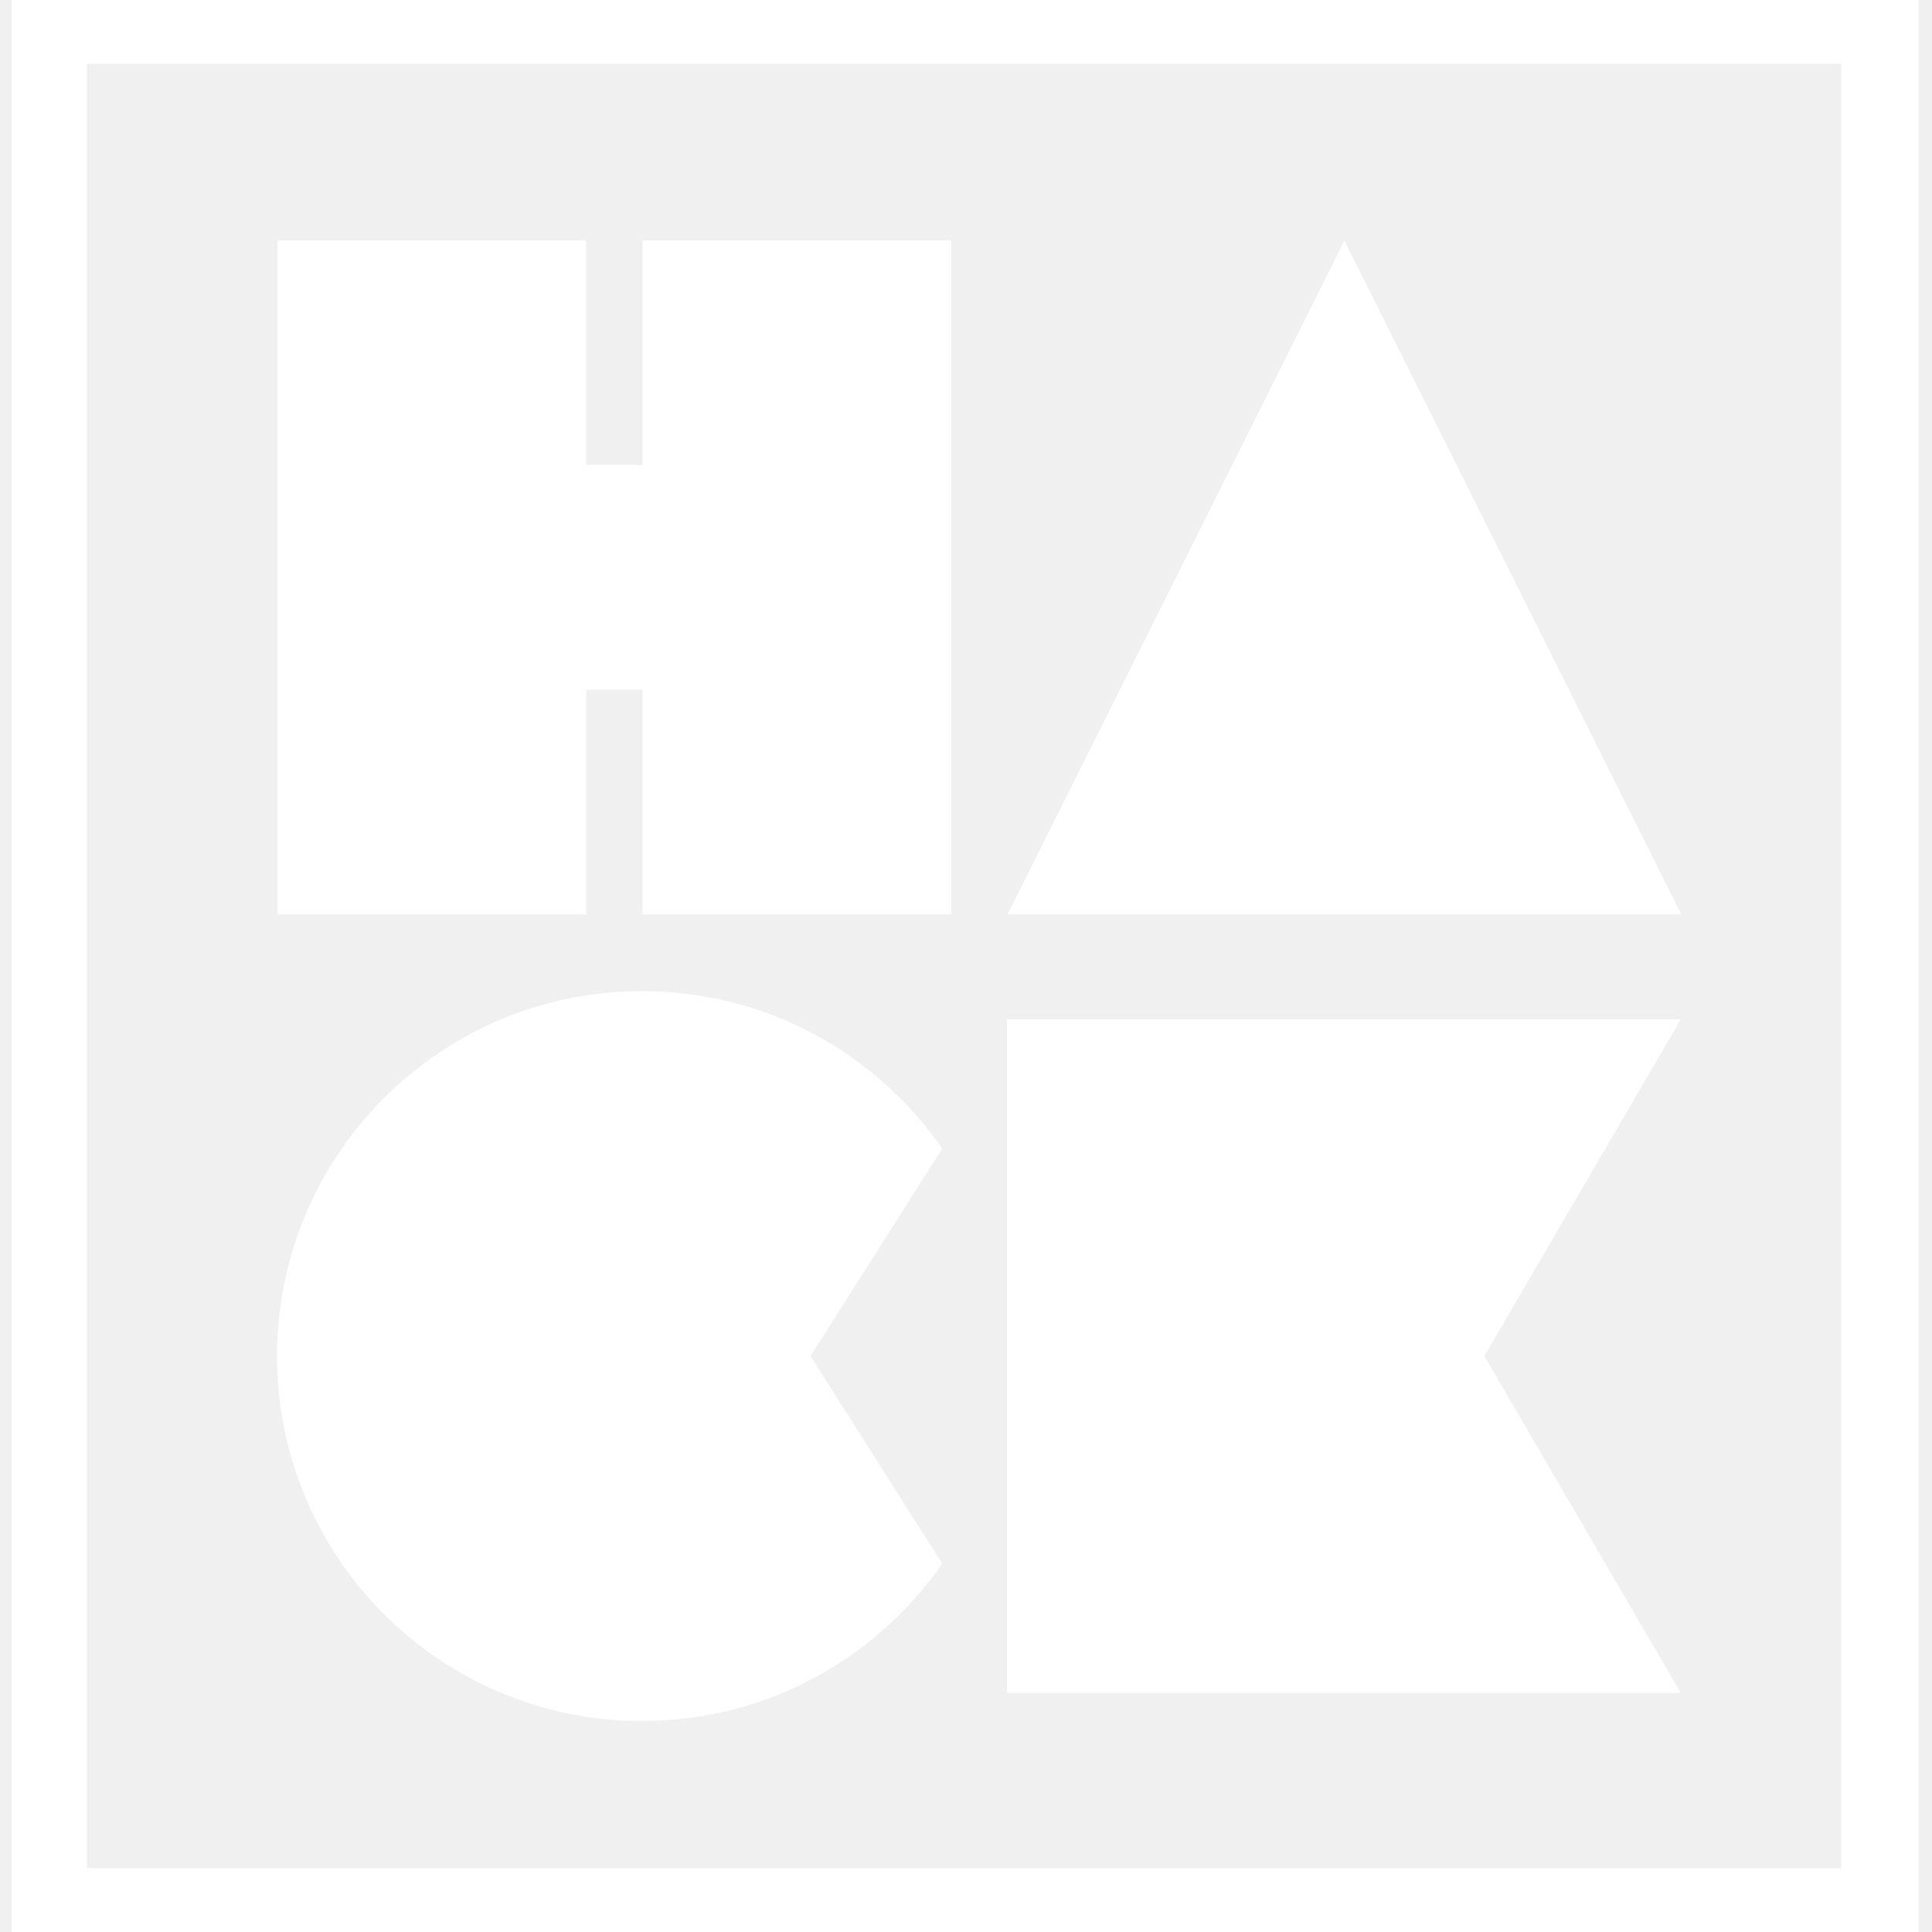
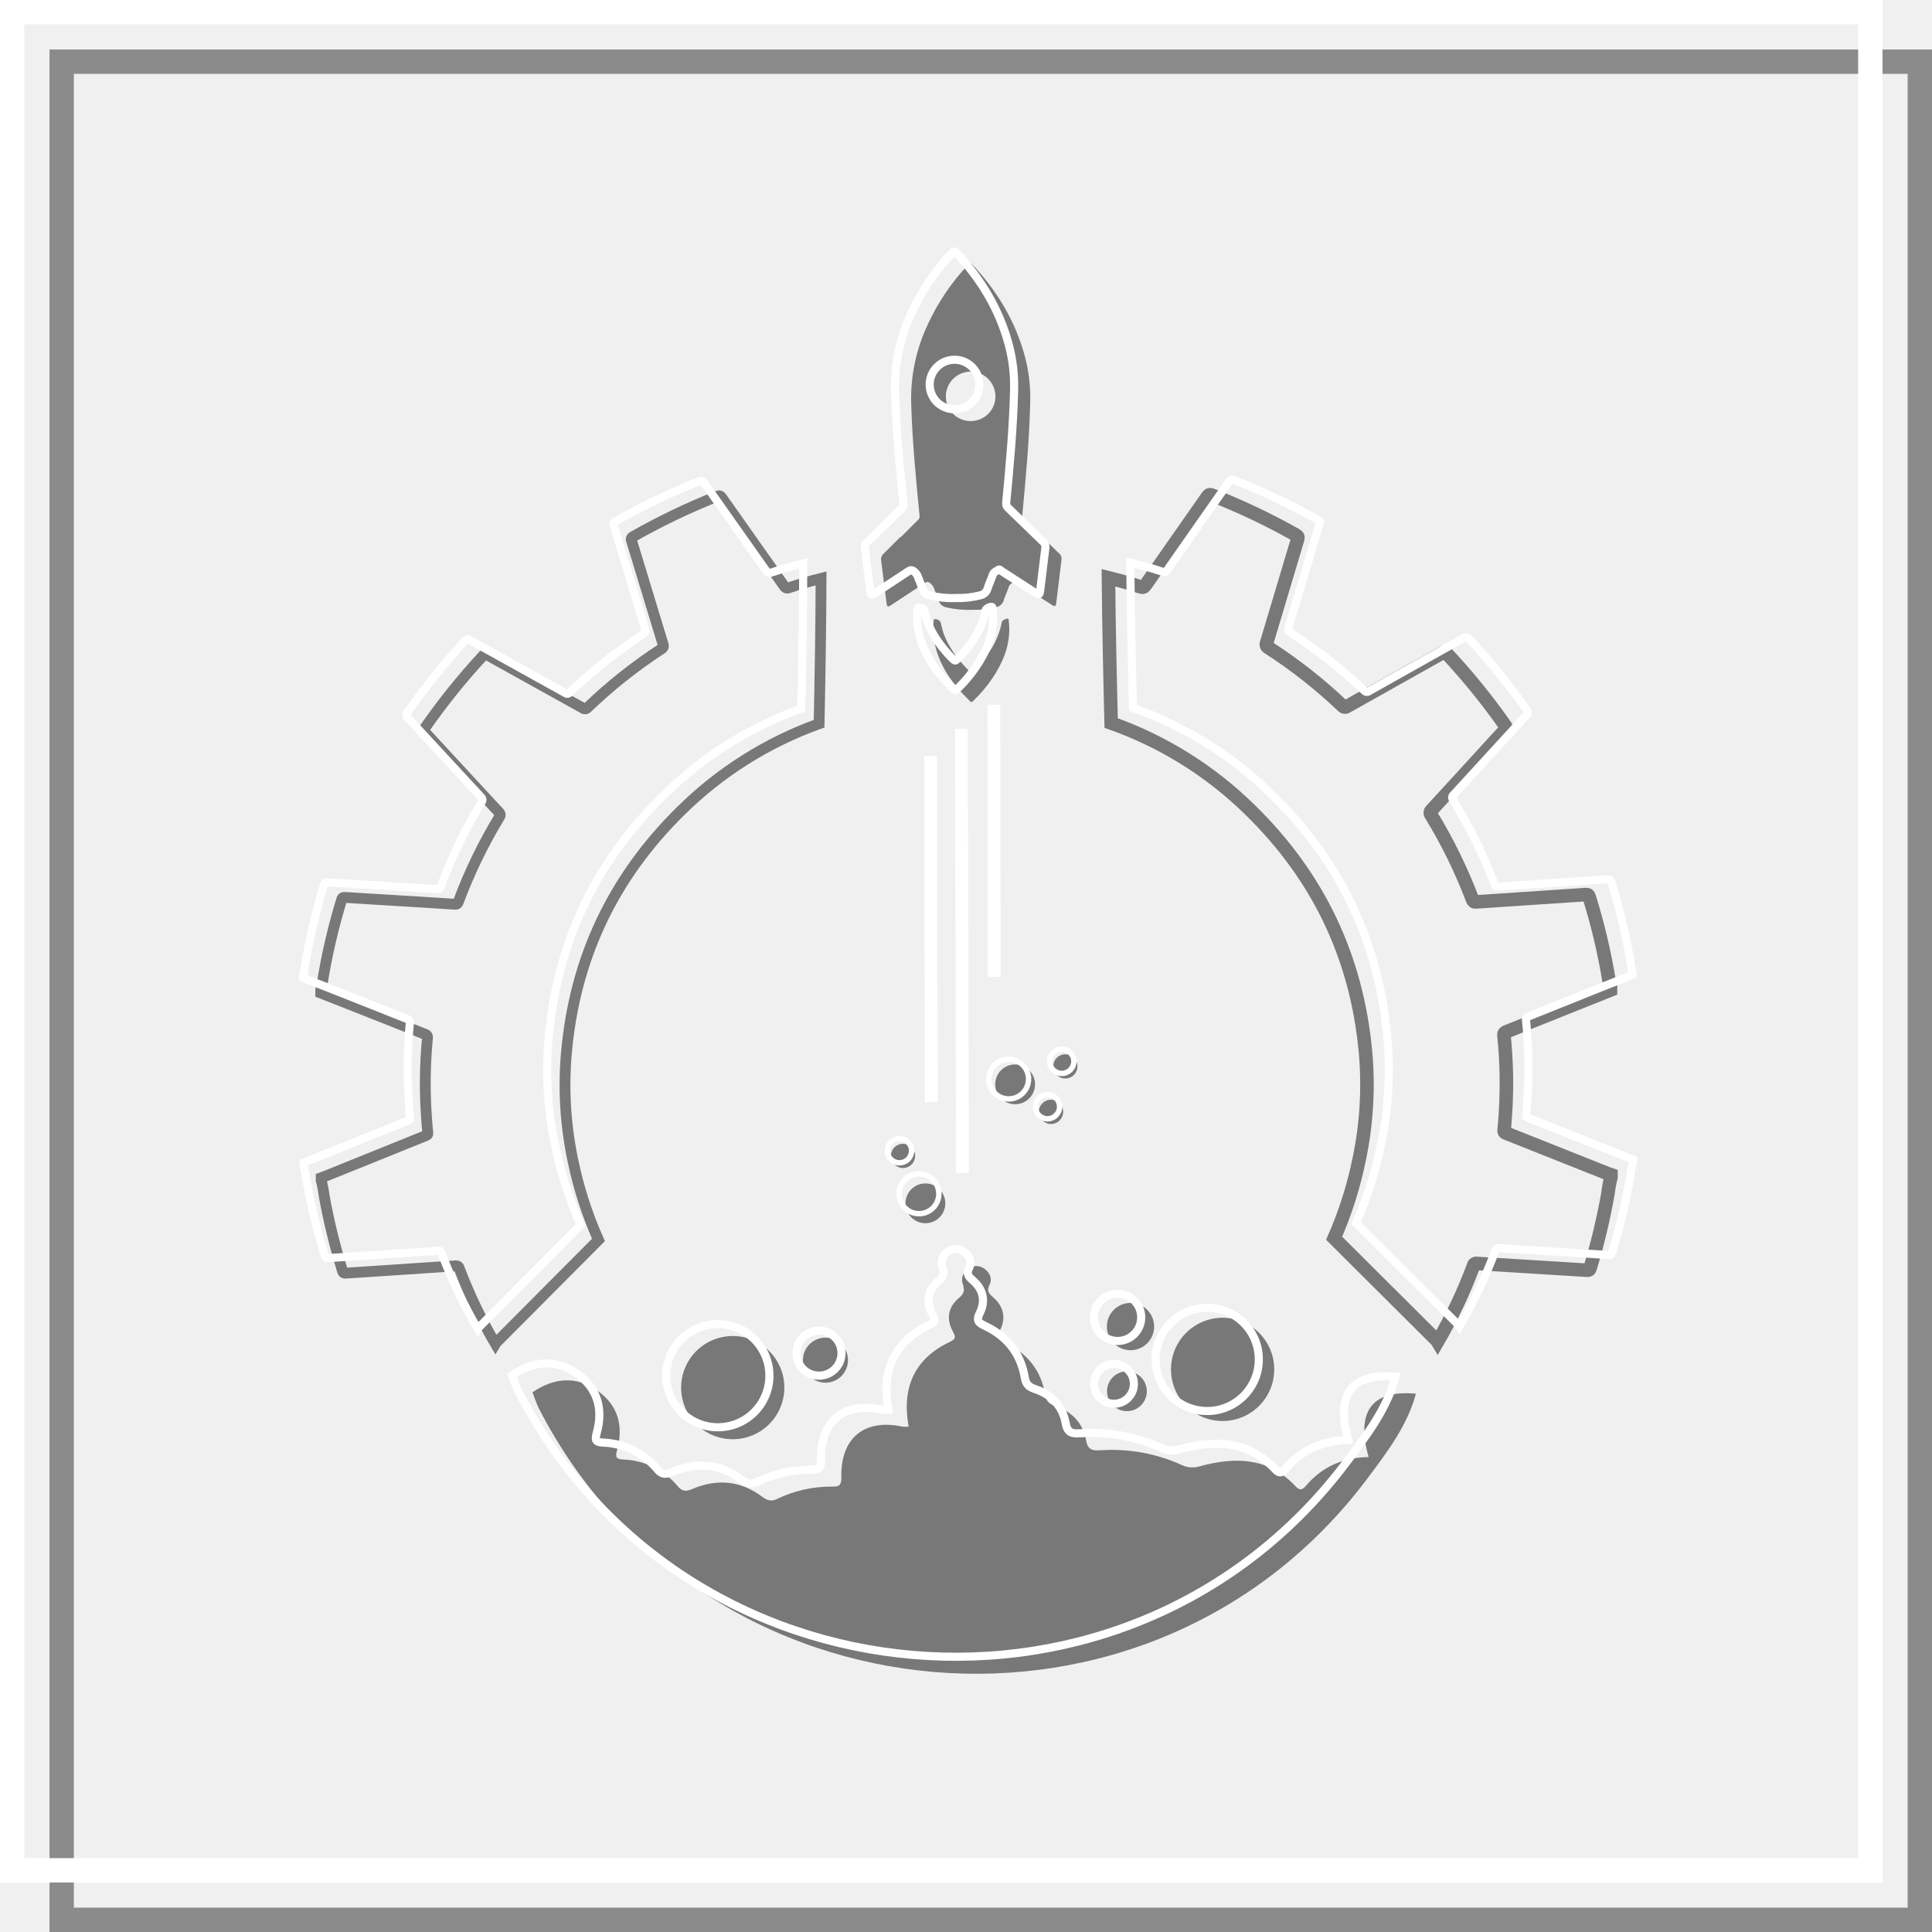
- <svg xmlns="http://www.w3.org/2000/svg" version="1.1" id="Layer_1" x="0px" y="0px" viewBox="0 0 1000 1000" enable-background="new 0 0 1000 1000" xml:space="preserve">
-   <g>
-     <g>
-       <polygon fill="#FFFFFF" points="332.6,124.5 332.6,240.7 303.5,240.7 303.5,124.5 143.7,124.5 143.7,473.3 303.5,473.3 303.5,357     332.6,357 332.6,473.3 492.4,473.3 492.4,124.5   " />
-       <polygon fill="#FFFFFF" points="521.5,473.3 695.9,124.5 870.3,473.3   " />
-       <g>
-         <polygon fill="#FFFFFF" points="521.2,876.3 521.2,527.6 870,527.6 768.3,701.9 870,876.3    " />
-         <path fill="#FFFFFF" d="M419.5,701.9l68.2-107.4c-34.1-49.3-91-81.5-155.4-81.5c-104.3,0-188.9,84.6-188.9,188.9     c0,104.3,84.6,188.9,188.9,188.9c64.4,0,121.3-32.3,155.4-81.5L419.5,701.9z" />
-       </g>
-     </g>
-     <path fill="#FFFFFF" d="M993,1000H6V0h987V1000z M45,967h908V33H45V967z" />
+ <svg xmlns="http://www.w3.org/2000/svg" xmlns:xlink="http://www.w3.org/1999/xlink" id="Layer_3" data-name="Layer 3" viewBox="0 0 714.5 714.5">
+   <defs>
+     <style>.cls-1{opacity:0.5;}.cls-17,.cls-19,.cls-2,.cls-20,.cls-21,.cls-3{fill:none;stroke-miterlimit:10;}.cls-2{stroke-width:4px;stroke:url(#linear-gradient);}.cls-10,.cls-11,.cls-12,.cls-13,.cls-14,.cls-15,.cls-16,.cls-17,.cls-19,.cls-2,.cls-3,.cls-4,.cls-5,.cls-6,.cls-7,.cls-8,.cls-9{fill-rule:evenodd;}.cls-3{stroke-width:5px;stroke:url(#linear-gradient-2);}.cls-4{fill:url(#linear-gradient-3);}.cls-5{fill:url(#linear-gradient-4);}.cls-6{fill:url(#linear-gradient-5);}.cls-7{fill:url(#linear-gradient-6);}.cls-8{fill:url(#linear-gradient-7);}.cls-9{fill:url(#linear-gradient-8);}.cls-10{fill:url(#linear-gradient-9);}.cls-11{fill:url(#linear-gradient-10);}.cls-12{fill:url(#linear-gradient-11);}.cls-13{fill:url(#linear-gradient-12);}.cls-14{fill:url(#linear-gradient-13);}.cls-15{fill:url(#linear-gradient-14);}.cls-16{fill:url(#linear-gradient-15);}.cls-17,.cls-19,.cls-21{stroke:#fff;}.cls-17{stroke-width:3px;}.cls-18{fill:#fff;}.cls-19{stroke-width:2px;}.cls-20{stroke:#000;opacity:0.42;}.cls-20,.cls-21{stroke-width:9px;}</style>
+     <linearGradient id="linear-gradient" x1="134.87" y1="355.69" x2="324.26" y2="355.69" gradientTransform="translate(-2.12 6.02) rotate(-0.13)" gradientUnits="userSpaceOnUse">
+       <stop offset="0.01" />
+       <stop offset="0.99" />
+     </linearGradient>
+     <linearGradient id="linear-gradient-2" x1="426.03" y1="355.92" x2="616.41" y2="355.92" xlink:href="#linear-gradient" />
+     <linearGradient id="linear-gradient-3" x1="214.81" y1="558.46" x2="541.62" y2="558.46" xlink:href="#linear-gradient" />
+     <linearGradient id="linear-gradient-4" x1="269.81" y1="527.78" x2="307.98" y2="527.78" xlink:href="#linear-gradient" />
+     <linearGradient id="linear-gradient-5" x1="314.88" y1="517.71" x2="331.54" y2="517.71" xlink:href="#linear-gradient" />
+     <linearGradient id="linear-gradient-6" x1="427.31" y1="529.49" x2="442.02" y2="529.49" xlink:href="#linear-gradient" />
+     <linearGradient id="linear-gradient-7" x1="450.99" y1="521.44" x2="489.16" y2="521.44" xlink:href="#linear-gradient" />
+     <linearGradient id="linear-gradient-8" x1="427.31" y1="505.58" x2="444.78" y2="505.58" xlink:href="#linear-gradient" />
+     <linearGradient id="linear-gradient-9" x1="344.44" y1="176.28" x2="411.24" y2="176.28" xlink:href="#linear-gradient" />
+     <linearGradient id="linear-gradient-10" x1="363.68" y1="259.11" x2="391.81" y2="259.11" xlink:href="#linear-gradient" />
+     <linearGradient id="linear-gradient-11" x1="386.23" y1="415.87" x2="400.95" y2="415.87" xlink:href="#linear-gradient" />
+     <linearGradient id="linear-gradient-12" x1="407.68" y1="409.31" x2="416.64" y2="409.31" xlink:href="#linear-gradient" />
+     <linearGradient id="linear-gradient-13" x1="402.35" y1="426.1" x2="411.32" y2="426.1" xlink:href="#linear-gradient" />
+     <linearGradient id="linear-gradient-14" x1="347.58" y1="442.23" x2="356.54" y2="442.23" xlink:href="#linear-gradient" />
+     <linearGradient id="linear-gradient-15" x1="352.95" y1="459.82" x2="367.67" y2="459.82" xlink:href="#linear-gradient" />
+   </defs>
+   <g class="cls-1">
+     <path class="cls-2" d="M268.74,319.93a140.16,140.16,0,0,1,51.18-32.29c.37-17.91.67-35.82.73-53.74-4,1-7.95,2.13-11.85,3.45a1.36,1.36,0,0,1-1.85-.66q-11.49-16.32-23-32.61c-.51-.72-.86-.89-1.74-.54a246.55,246.55,0,0,0-31,14.87,1.12,1.12,0,0,0-.62,1.61q5.82,19.11,11.62,38.23a1.28,1.28,0,0,1-.63,1.76,186.43,186.43,0,0,0-27.31,21.68,1.17,1.17,0,0,1-1.67.2q-17.62-9.83-35.26-19.6a1.15,1.15,0,0,0-1.72.22,247,247,0,0,0-21.43,26.65,1.2,1.2,0,0,0,.14,1.83q13.57,14.65,27.13,29.35a1.27,1.27,0,0,1,.21,1.85,185.93,185.93,0,0,0-15.15,31.31c-.26.68-.55,1-1.32.91-7.85-.52-15.7-1-23.56-1.47-5.71-.36-11.42-.69-17.14-1.06a.91.91,0,0,0-1.13.78,232.09,232.09,0,0,0-7.33,31.79c-.08.54,0,1.16-.42,1.62v1.17q7.37,2.89,14.72,5.79c7.94,3.15,15.87,6.32,23.81,9.44a1.21,1.21,0,0,1,.93,1.5,175.06,175.06,0,0,0-.39,28.69c.15,2.1.28,4.2.52,6.28.09.78-.35.89-.87,1.1l-37.14,15c-.47.19-1,.33-1.42.49v.94a50.94,50.94,0,0,1,1.16,6.13,238.06,238.06,0,0,0,6.75,27.49c.21.68.51.81,1.15.76,7-.48,14.06-.93,21.1-1.4,6.53-.43,13.06-.85,19.58-1.31a1.07,1.07,0,0,1,1.28.81A184.53,184.53,0,0,0,200.22,517a4.06,4.06,0,0,1,.56-.73l37.55-37.72a143.64,143.64,0,0,1-9.44-29.29,135.14,135.14,0,0,1-2.45-39.51Q231,357.07,268.74,319.93Z" transform="translate(-17 -20)" />
+     <path class="cls-3" d="M479.25,319.45a140.09,140.09,0,0,0-51.32-32.06c-.45-17.91-.83-35.82-1-53.73,4,1,8,2.09,11.87,3.39.94.32,1.33.07,1.84-.67q11.43-16.37,22.88-32.71c.51-.72.86-.9,1.74-.55a245.87,245.87,0,0,1,31,14.73c.77.43.87.81.63,1.61q-5.74,19.13-11.45,38.29a1.29,1.29,0,0,0,.64,1.75,186.41,186.41,0,0,1,27.41,21.55,1.17,1.17,0,0,0,1.68.19q17.56-9.9,35.16-19.75c.68-.38,1.09-.46,1.73.21a247.06,247.06,0,0,1,21.54,26.55,1.2,1.2,0,0,1-.13,1.83q-13.51,14.71-27,29.48a1.27,1.27,0,0,0-.21,1.85,186.75,186.75,0,0,1,15.3,31.24c.26.68.55,1,1.32.9q11.77-.82,23.55-1.58c5.71-.38,11.43-.74,17.14-1.14.66,0,.93.12,1.13.78a229.07,229.07,0,0,1,7.47,31.75c.09.54,0,1.16.44,1.62v1.17q-7.35,2.93-14.7,5.86c-7.92,3.18-15.83,6.39-23.77,9.55a1.21,1.21,0,0,0-.92,1.5,172.87,172.87,0,0,1,.53,28.69c-.14,2.1-.27,4.2-.49,6.29-.08.77.35.88.87,1.09l37.21,14.8c.47.18,1,.32,1.43.48v.94a47.37,47.37,0,0,0-1.13,6.14A240.15,240.15,0,0,1,605.07,489c-.21.68-.5.81-1.14.76-7-.45-14.08-.87-21.11-1.3-6.53-.4-13.06-.79-19.59-1.21a1,1,0,0,0-1.27.8,184.57,184.57,0,0,1-13.29,28.15,3.67,3.67,0,0,0-.57-.72l-37.71-37.55a143.18,143.18,0,0,0,9.3-29.34A134.45,134.45,0,0,0,522,409.08Q517.16,356.42,479.25,319.45Z" transform="translate(-17 -20)" />
+     <path class="cls-4" d="M213.91,534.9c7.83-5.29,16-6.22,23.93-.68,7.73,5.39,9.86,13.18,7.36,22.09-.78,2.79-.18,3.33,2.47,3.47a27.27,27.27,0,0,1,20,9.9c1.83,2.14,3.27,1.87,5.58.89,9-3.75,17.61-3,25.5,2.88,2,1.47,3.45,2,5.84.8a45.84,45.84,0,0,1,19.72-4.47c2.36,0,3.92.13,3.84-3.41-.34-14.64,8.57-21.81,22.68-18.75a13.13,13.13,0,0,0,2.21,0c-2.59-14.3,2-25.12,15.3-31.39,2.37-1.11,2-2,1-3.91-2.49-4.66-1.68-9,2.38-12.38,1.87-1.55,2.05-2.84,1.37-5a4.78,4.78,0,0,1,2-5.76,5,5,0,0,1,5.61-.21c2.27,1.4,3.43,3.84,2.22,6.24s0,3.37,1.58,4.76c3.74,3.3,4.54,7.59,2.37,11.92-1.47,2.92-.31,3.67,2,4.77,8.06,3.82,13.13,10.14,14.63,19,.43,2.56,1.43,3.55,3.88,4.37,6,2,10.13,6.24,11.26,12.59.62,3.5,2.24,3.94,5.37,3.73a62.31,62.31,0,0,1,30.11,5.48,9.21,9.21,0,0,0,6.81.38c12.51-3.37,24.57-3.35,34.52,6.76,1.43,1.45,2.44,3,4.56.48,6-7.11,13.86-10.45,23.14-10.6-4.78-16.94,1.24-24.9,17.49-23.43-3.22,11.9-10.6,21.52-17.74,31.09-80.08,107.23-246.08,93-306.88-26.16C215.23,538.6,214.64,536.72,213.91,534.9Z" transform="translate(-17 -20)" />
+     <path class="cls-5" d="M307.07,533.09a19.09,19.09,0,1,1-19.12-19A19.08,19.08,0,0,1,307.07,533.09Z" transform="translate(-17 -20)" />
+     <path class="cls-6" d="M330.61,523a8.33,8.33,0,1,1-8.35-8.31A8.33,8.33,0,0,1,330.61,523Z" transform="translate(-17 -20)" />
+     <path class="cls-7" d="M441.12,534.5a7.36,7.36,0,1,1-7.37-7.34A7.36,7.36,0,0,1,441.12,534.5Z" transform="translate(-17 -20)" />
+     <path class="cls-8" d="M488.24,526.34a19.09,19.09,0,1,1-19.13-19A19.09,19.09,0,0,1,488.24,526.34Z" transform="translate(-17 -20)" />
+     <path class="cls-9" d="M443.83,510.58a8.74,8.74,0,1,1-8.76-8.72A8.74,8.74,0,0,1,443.83,510.58Z" transform="translate(-17 -20)" />
+     <path class="cls-10" d="M350.2,218.6c2.08-2.09,4.15-4.21,6.27-6.27a1.8,1.8,0,0,0,.6-1.69c-1.37-13.77-2.68-27.54-3.09-41.38a64.14,64.14,0,0,1,6.1-29.19,81.43,81.43,0,0,1,15-22.19c.6-.64.93-.69,1.56,0,9.15,9.75,15.86,20.89,19.36,33.84a59.09,59.09,0,0,1,2,16.65c-.3,14-1.6,28-2.92,42a1.91,1.91,0,0,0,.65,1.77c4.35,4.18,8.65,8.4,13,12.57a2.54,2.54,0,0,1,.83,2.33c-.66,5.26-1.28,10.53-1.92,15.8-.19,1.52-.44,1.64-1.76.79l-12.21-7.87c-.46-.3-1-1-1.42-.7-.75.55-1.78.8-2.14,1.9-.58,1.72-1.39,3.36-1.93,5.09a3.56,3.56,0,0,1-2.68,2.47,31.82,31.82,0,0,1-9,1,34.35,34.35,0,0,1-9.58-.93A3.63,3.63,0,0,1,364.1,242c-.49-1.62-1.24-3.17-1.83-4.76a4,4,0,0,0-1.25-1.52c-.9-.85-1.54-.45-2.33.07q-6.07,4-12.16,8c-1.19.77-1.48.66-1.66-.7-.66-5.26-1.31-10.53-2-15.79a2.66,2.66,0,0,1,.89-2.52c2.13-2.06,4.19-4.18,6.28-6.27Zm32.27-45.53a9.17,9.17,0,1,0-13,0A9.29,9.29,0,0,0,382.47,173.07Z" transform="translate(-17 -20)" />
+     <path class="cls-11" d="M379.2,276.9c-.92.93-1.66,1.64-2.36,2.39-.39.41-.69.45-1.13,0-6.55-6.38-11.81-13.51-13.32-22.83a27.62,27.62,0,0,1-.09-6.92c0-.59.23-.62.77-.55,1.24.17,1.75.72,2,2,1,5.18,3.75,9.53,7.05,13.55a39.3,39.3,0,0,0,3.39,3.68c.51.48.84.58,1.39,0,5.12-5.17,9.28-10.89,10.61-18.26.1-.55,2-1.46,2.38-1.1.17.17.15.55.19.84.81,7-1.22,13.25-4.79,19.13A52,52,0,0,1,379.2,276.9Z" transform="translate(-17 -20)" />
+     <path class="cls-12" d="M399.78,421a7.36,7.36,0,1,1-7.37-7.35A7.35,7.35,0,0,1,399.78,421Z" transform="translate(-17 -20)" />
+     <path class="cls-13" d="M415.46,414.38A4.48,4.48,0,1,1,411,409.9,4.49,4.49,0,0,1,415.46,414.38Z" transform="translate(-17 -20)" />
+     <path class="cls-14" d="M410.18,431.17a4.49,4.49,0,1,1-4.5-4.47A4.48,4.48,0,0,1,410.18,431.17Z" transform="translate(-17 -20)" />
+     <path class="cls-15" d="M355.44,447.43A4.48,4.48,0,1,1,351,443,4.49,4.49,0,0,1,355.44,447.43Z" transform="translate(-17 -20)" />
+     <path class="cls-16" d="M366.6,465a7.36,7.36,0,1,1-7.37-7.34A7.35,7.35,0,0,1,366.6,465Z" transform="translate(-17 -20)" />
  </g>
+   <path class="cls-17" d="M262.16,314.35a139.9,139.9,0,0,1,51.18-32.29c.37-17.91.67-35.83.73-53.74-4,1-7.95,2.13-11.85,3.44a1.34,1.34,0,0,1-1.85-.66c-7.66-10.88-15.37-21.73-23-32.61-.51-.71-.86-.89-1.74-.54a245.76,245.76,0,0,0-31,14.87,1.13,1.13,0,0,0-.63,1.61q5.83,19.13,11.62,38.23a1.29,1.29,0,0,1-.63,1.76A187.78,187.78,0,0,0,227.7,276.1a1.16,1.16,0,0,1-1.67.2q-17.61-9.82-35.26-19.59c-.68-.38-1.09-.46-1.72.22a246,246,0,0,0-21.43,26.65,1.2,1.2,0,0,0,.14,1.83c9.06,9.77,18.07,19.58,27.13,29.34a1.29,1.29,0,0,1,.22,1.86A185.61,185.61,0,0,0,180,347.92c-.26.68-.55.95-1.32.9q-11.77-.76-23.55-1.47c-5.72-.36-11.43-.69-17.15-1.06a.91.91,0,0,0-1.13.79,232,232,0,0,0-7.33,31.78c-.08.54,0,1.16-.42,1.63v1.16q7.37,2.89,14.72,5.79c7.94,3.15,15.87,6.32,23.82,9.45a1.19,1.19,0,0,1,.93,1.49,174.08,174.08,0,0,0-.4,28.7c.15,2.09.28,4.19.52,6.28.09.78-.35.89-.87,1.1l-37.14,15c-.47.19-.95.33-1.42.49v.94a51.31,51.31,0,0,1,1.16,6.13,237.72,237.72,0,0,0,6.75,27.5c.21.68.51.8,1.15.76,7-.49,14.07-.94,21.1-1.4q9.8-.64,19.58-1.31a1.05,1.05,0,0,1,1.28.8,184.64,184.64,0,0,0,13.41,28.1,3.74,3.74,0,0,1,.56-.73L231.75,473a144.35,144.35,0,0,1-9.44-29.3,135.1,135.1,0,0,1-2.45-39.51Q224.42,351.49,262.16,314.35Z" transform="translate(-17 -20)" />
+   <path class="cls-17" d="M487.34,313.84A140,140,0,0,0,436,281.78c-.45-17.91-.83-35.82-1-53.74,4,1,8,2.09,11.87,3.39a1.36,1.36,0,0,0,1.85-.67q11.42-16.37,22.88-32.71c.51-.72.85-.89,1.74-.55a245.08,245.08,0,0,1,31,14.73,1.13,1.13,0,0,1,.63,1.61q-5.75,19.13-11.45,38.28a1.3,1.3,0,0,0,.64,1.76,187.08,187.08,0,0,1,27.41,21.55,1.17,1.17,0,0,0,1.68.19q17.57-9.9,35.16-19.75c.68-.38,1.1-.46,1.73.21a247.06,247.06,0,0,1,21.54,26.55,1.19,1.19,0,0,1-.12,1.83q-13.53,14.71-27,29.47a1.28,1.28,0,0,0-.21,1.86A186.8,186.8,0,0,1,569.72,347c.25.68.54,1,1.31.9q11.78-.82,23.55-1.58c5.71-.38,11.43-.74,17.14-1.14.66,0,.93.12,1.13.78a232,232,0,0,1,7.48,31.75c.09.54,0,1.16.43,1.63v1.16l-14.69,5.86c-7.93,3.18-15.84,6.39-23.78,9.55a1.2,1.2,0,0,0-.92,1.49,173,173,0,0,1,.53,28.7c-.14,2.1-.26,4.2-.49,6.29-.08.77.35.88.87,1.09l37.21,14.8c.47.18,1,.32,1.43.48v.94a49.12,49.12,0,0,0-1.13,6.14,238.07,238.07,0,0,1-6.63,27.52c-.2.68-.5.81-1.14.77-7-.45-14.08-.87-21.11-1.31-6.53-.4-13.06-.79-19.59-1.22a1.06,1.06,0,0,0-1.27.81,184.68,184.68,0,0,1-13.29,28.16,3.65,3.65,0,0,0-.56-.73l-37.73-37.55A143.22,143.22,0,0,0,527.79,443a135.07,135.07,0,0,0,2.27-39.51Q525.25,350.79,487.34,313.84Z" transform="translate(-17 -20)" />
+   <path class="cls-17" d="M206.37,528.64c7.83-5.3,16-6.22,23.94-.68,7.72,5.39,9.86,13.18,7.35,22.08-.78,2.79-.18,3.33,2.47,3.47a27.35,27.35,0,0,1,20,9.9c1.83,2.15,3.27,1.87,5.58.9,9-3.75,17.62-3,25.5,2.88,2,1.47,3.45,2,5.84.79a45.83,45.83,0,0,1,19.72-4.46c2.36,0,3.92.13,3.84-3.41-.34-14.64,8.57-21.81,22.68-18.76a12,12,0,0,0,2.21,0c-2.58-14.31,2-25.12,15.31-31.4,2.36-1.11,2-2,1-3.91-2.49-4.65-1.68-9,2.38-12.38,1.87-1.54,2.06-2.83,1.37-5a4.79,4.79,0,0,1,2-5.77,5.06,5.06,0,0,1,5.62-.2c2.26,1.39,3.42,3.83,2.22,6.24s0,3.37,1.57,4.76c3.74,3.3,4.54,7.59,2.37,11.91-1.47,2.93-.31,3.68,2,4.78,8.06,3.82,13.13,10.14,14.63,19,.44,2.55,1.43,3.54,3.88,4.36,6,2,10.13,6.24,11.26,12.59.62,3.51,2.24,3.94,5.38,3.73a62.3,62.3,0,0,1,30.1,5.49,9.22,9.22,0,0,0,6.81.38c12.51-3.37,24.57-3.35,34.52,6.76,1.43,1.45,2.44,3,4.55.48,6-7.11,13.87-10.45,23.14-10.61-4.77-16.94,1.26-24.89,17.5-23.43-3.22,11.91-10.6,21.53-17.74,31.09-80.07,107.24-246.08,93-306.88-26.16C207.69,532.33,207.1,530.45,206.37,528.64Z" transform="translate(-17 -20)" />
+   <path class="cls-17" d="M301.55,528.68a19.08,19.08,0,1,1-19.12-19A19.08,19.08,0,0,1,301.55,528.68Z" transform="translate(-17 -20)" />
+   <path class="cls-17" d="M328.21,520.4a8.33,8.33,0,1,1-8.34-8.31A8.34,8.34,0,0,1,328.21,520.4Z" transform="translate(-17 -20)" />
+   <path class="cls-17" d="M439.05,507.17a8.74,8.74,0,1,1-8.76-8.72A8.73,8.73,0,0,1,439.05,507.17Z" transform="translate(-17 -20)" />
+   <path class="cls-17" d="M436.34,531.77a7.36,7.36,0,1,1-7.37-7.34A7.35,7.35,0,0,1,436.34,531.77Z" transform="translate(-17 -20)" />
+   <path class="cls-17" d="M482.54,522.65a19.09,19.09,0,1,1-19.13-19A19.09,19.09,0,0,1,482.54,522.65Z" transform="translate(-17 -20)" />
+   <path class="cls-17" d="M344.23,214.24c2.09-2.1,4.15-4.21,6.27-6.28a1.85,1.85,0,0,0,.61-1.69c-1.39-13.77-2.69-27.54-3.11-41.38a64.31,64.31,0,0,1,6.11-29.19,81.92,81.92,0,0,1,15-22.19c.62-.64.93-.69,1.56,0,9.16,9.75,15.87,20.89,19.37,33.85a58.66,58.66,0,0,1,2,16.64c-.3,14-1.61,28-2.93,42a1.94,1.94,0,0,0,.66,1.77c4.34,4.18,8.65,8.4,13,12.58a2.51,2.51,0,0,1,.83,2.32c-.66,5.26-1.28,10.53-1.93,15.8-.18,1.52-.43,1.64-1.75.8l-12.21-7.88c-.46-.29-1.05-1-1.42-.7-.75.56-1.78.81-2.15,1.9-.57,1.72-1.39,3.37-1.92,5.1a3.57,3.57,0,0,1-2.68,2.47,32.22,32.22,0,0,1-9,1,34.45,34.45,0,0,1-9.59-.93,3.66,3.66,0,0,1-2.85-2.58c-.48-1.63-1.23-3.17-1.82-4.77a4.08,4.08,0,0,0-1.25-1.52c-.91-.85-1.55-.44-2.34.08-4,2.67-8.1,5.31-12.15,8-1.2.78-1.48.66-1.66-.7-.67-5.26-1.31-10.53-2-15.79a2.69,2.69,0,0,1,.9-2.52c2.13-2,4.19-4.17,6.28-6.27ZM376.5,168.7a9.18,9.18,0,1,0-13,0A9.29,9.29,0,0,0,376.5,168.7Z" transform="translate(-17 -20)" />
+   <path class="cls-17" d="M373.23,272.54c-.93.93-1.66,1.64-2.36,2.38-.39.41-.69.45-1.13,0-6.56-6.38-11.81-13.51-13.32-22.82a28.19,28.19,0,0,1-.1-6.93c.05-.58.24-.62.78-.54,1.24.16,1.75.72,2,2,1,5.18,3.74,9.54,7.05,13.56a37.88,37.88,0,0,0,3.39,3.67c.51.48.84.59,1.39,0,5.12-5.18,9.28-10.9,10.61-18.27.1-.55,2-1.46,2.38-1.1.17.17.15.55.19.85.81,7-1.22,13.25-4.79,19.13A52,52,0,0,1,373.23,272.54Z" transform="translate(-17 -20)" />
+   <rect class="cls-18" x="358.93" y="299.56" width="4.74" height="128.04" transform="translate(-17.72 -19.28) rotate(-0.11)" />
+   <rect class="cls-18" x="370.36" y="289.5" width="4.74" height="164.27" transform="translate(-17.95 -19.04) rotate(-0.15)" />
+   <rect class="cls-18" x="382.25" y="280.62" width="4.74" height="100.63" transform="translate(-17.52 -19.4) rotate(-0.09)" />
+   <path class="cls-19" d="M397.39,419A7.36,7.36,0,1,1,390,411.7,7.36,7.36,0,0,1,397.39,419Z" transform="translate(-17 -20)" />
+   <path class="cls-19" d="M414.15,412.47a4.49,4.49,0,1,1-4.5-4.47A4.49,4.49,0,0,1,414.15,412.47Z" transform="translate(-17 -20)" />
+   <path class="cls-19" d="M408.86,429.27a4.48,4.48,0,1,1-4.49-4.47A4.47,4.47,0,0,1,408.86,429.27Z" transform="translate(-17 -20)" />
+   <path class="cls-19" d="M354.13,445.53a4.49,4.49,0,1,1-4.49-4.47A4.49,4.49,0,0,1,354.13,445.53Z" transform="translate(-17 -20)" />
+   <path class="cls-19" d="M364.21,461.48a7.36,7.36,0,1,1-7.37-7.34A7.36,7.36,0,0,1,364.21,461.48Z" transform="translate(-17 -20)" />
+   <rect class="cls-20" x="22.81" y="22.81" width="687.19" height="687.19" />
+   <rect class="cls-21" x="4.5" y="4.5" width="687.19" height="687.19" />
</svg>
